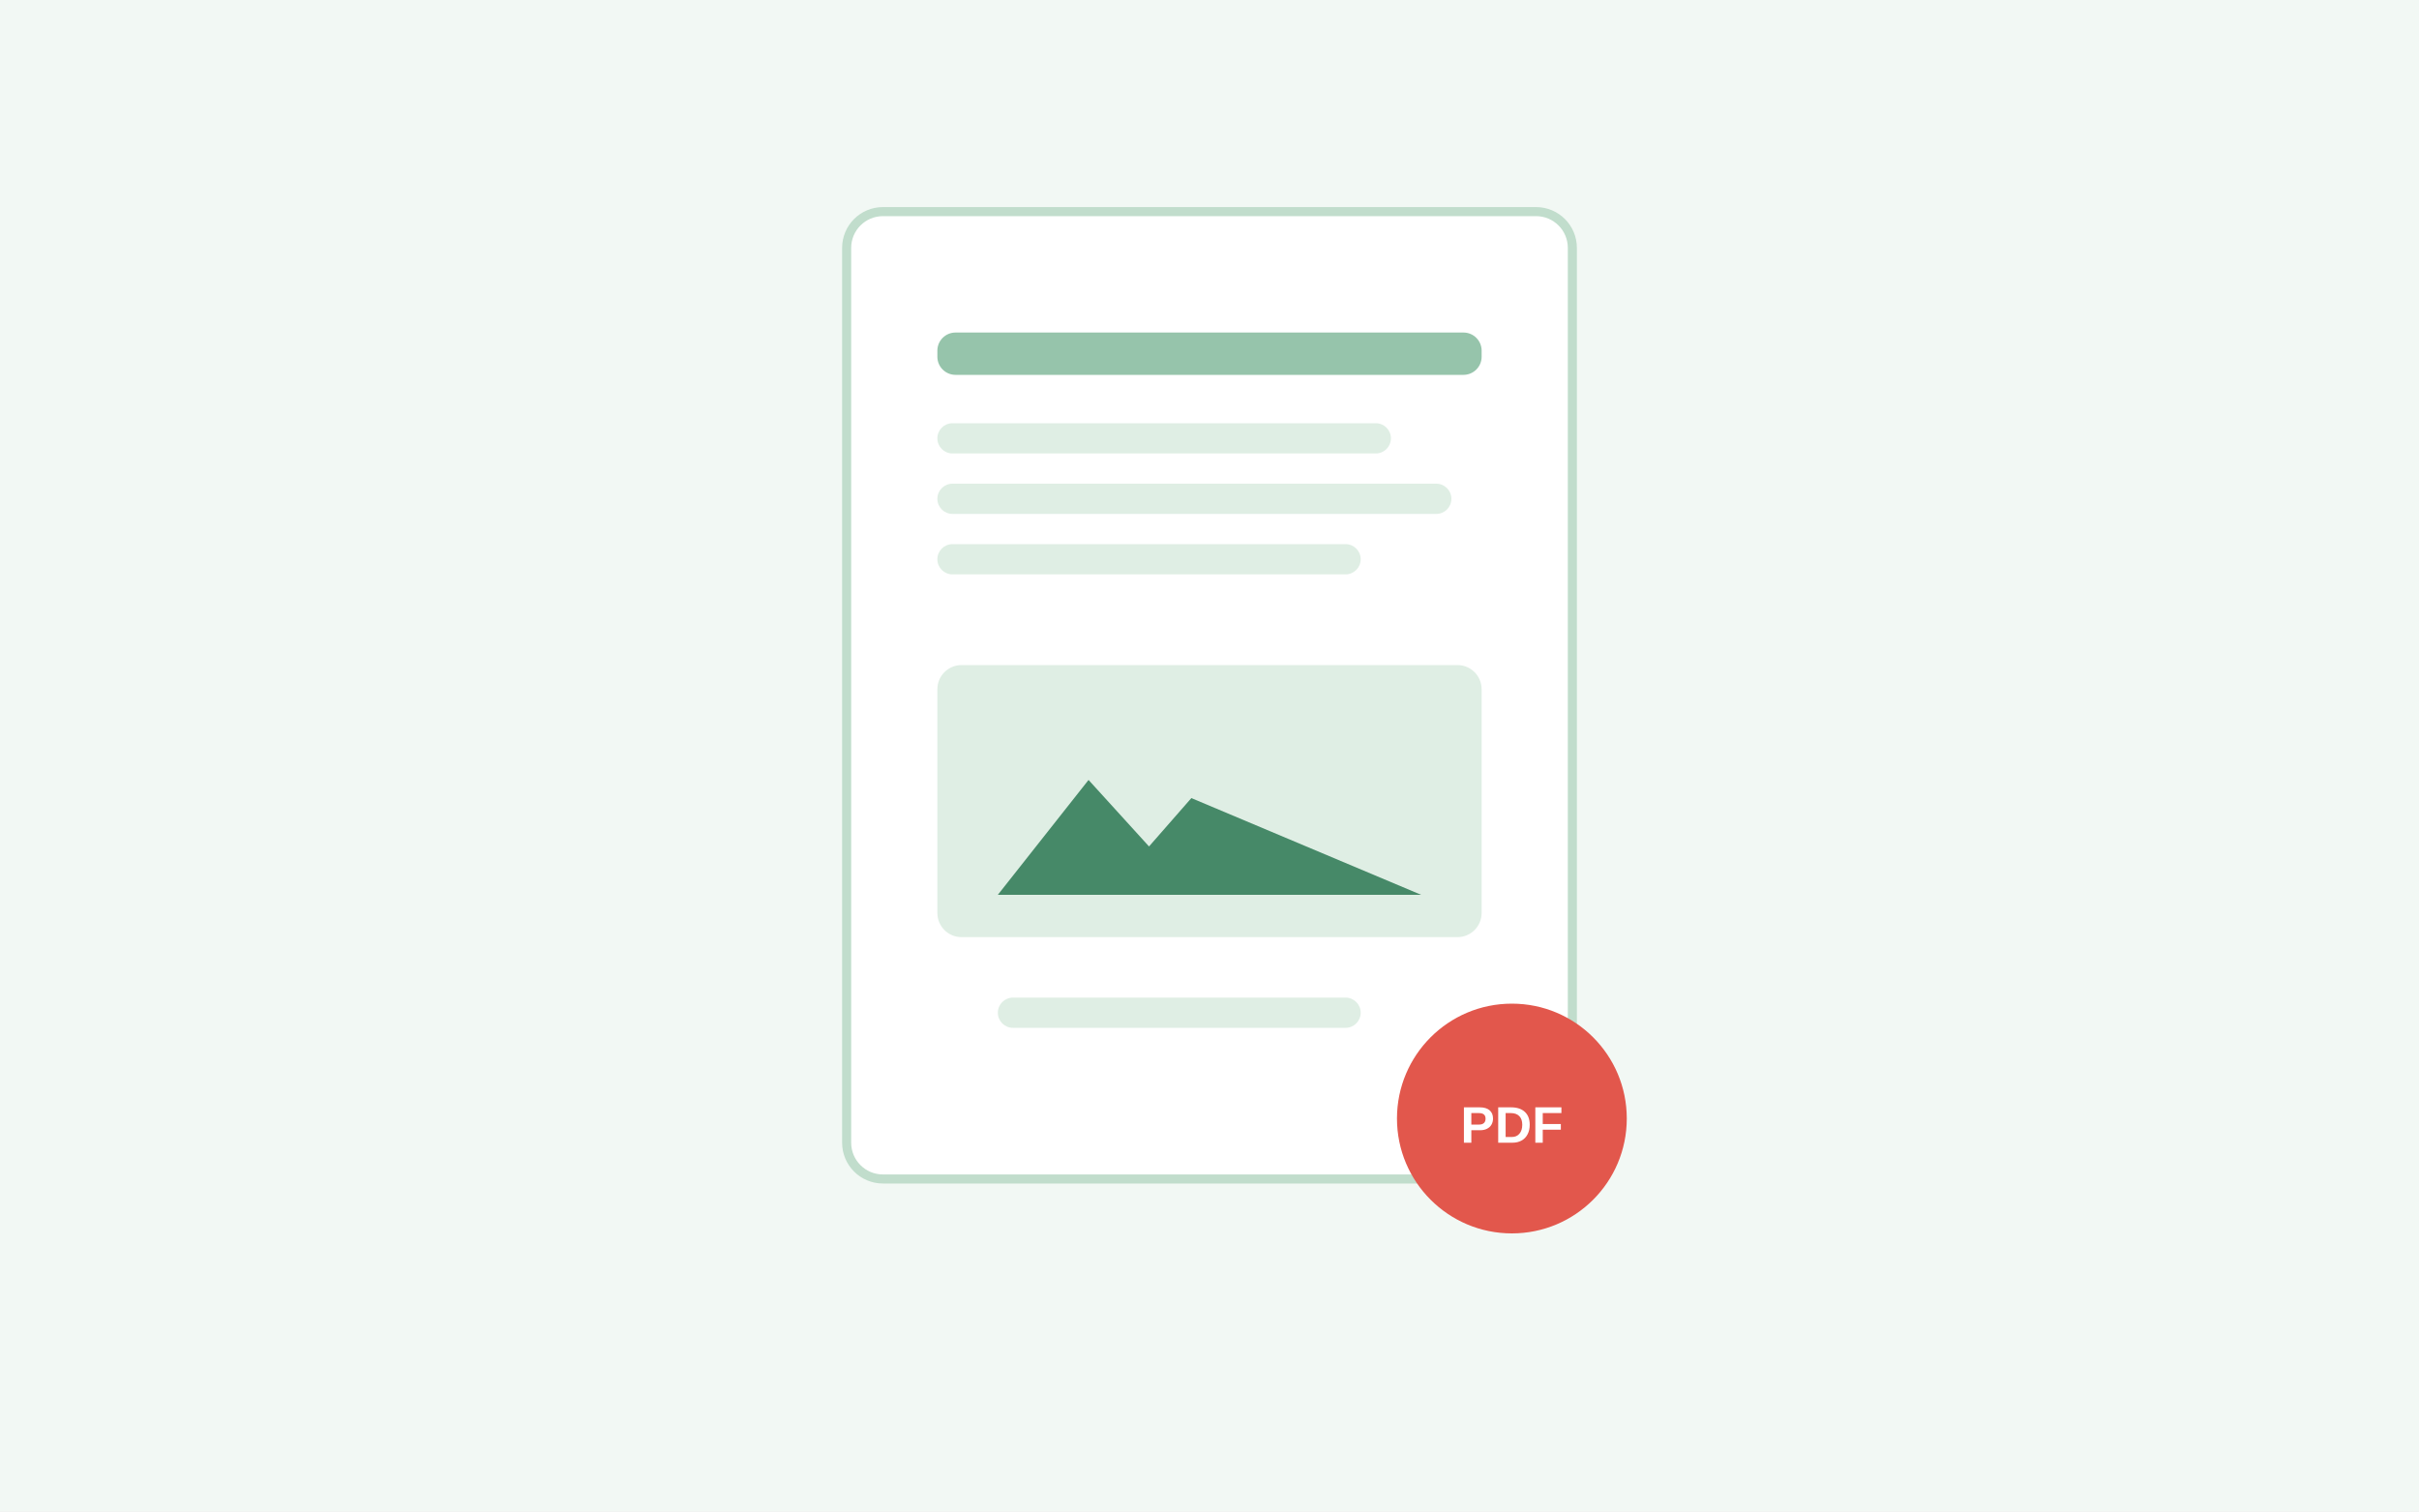
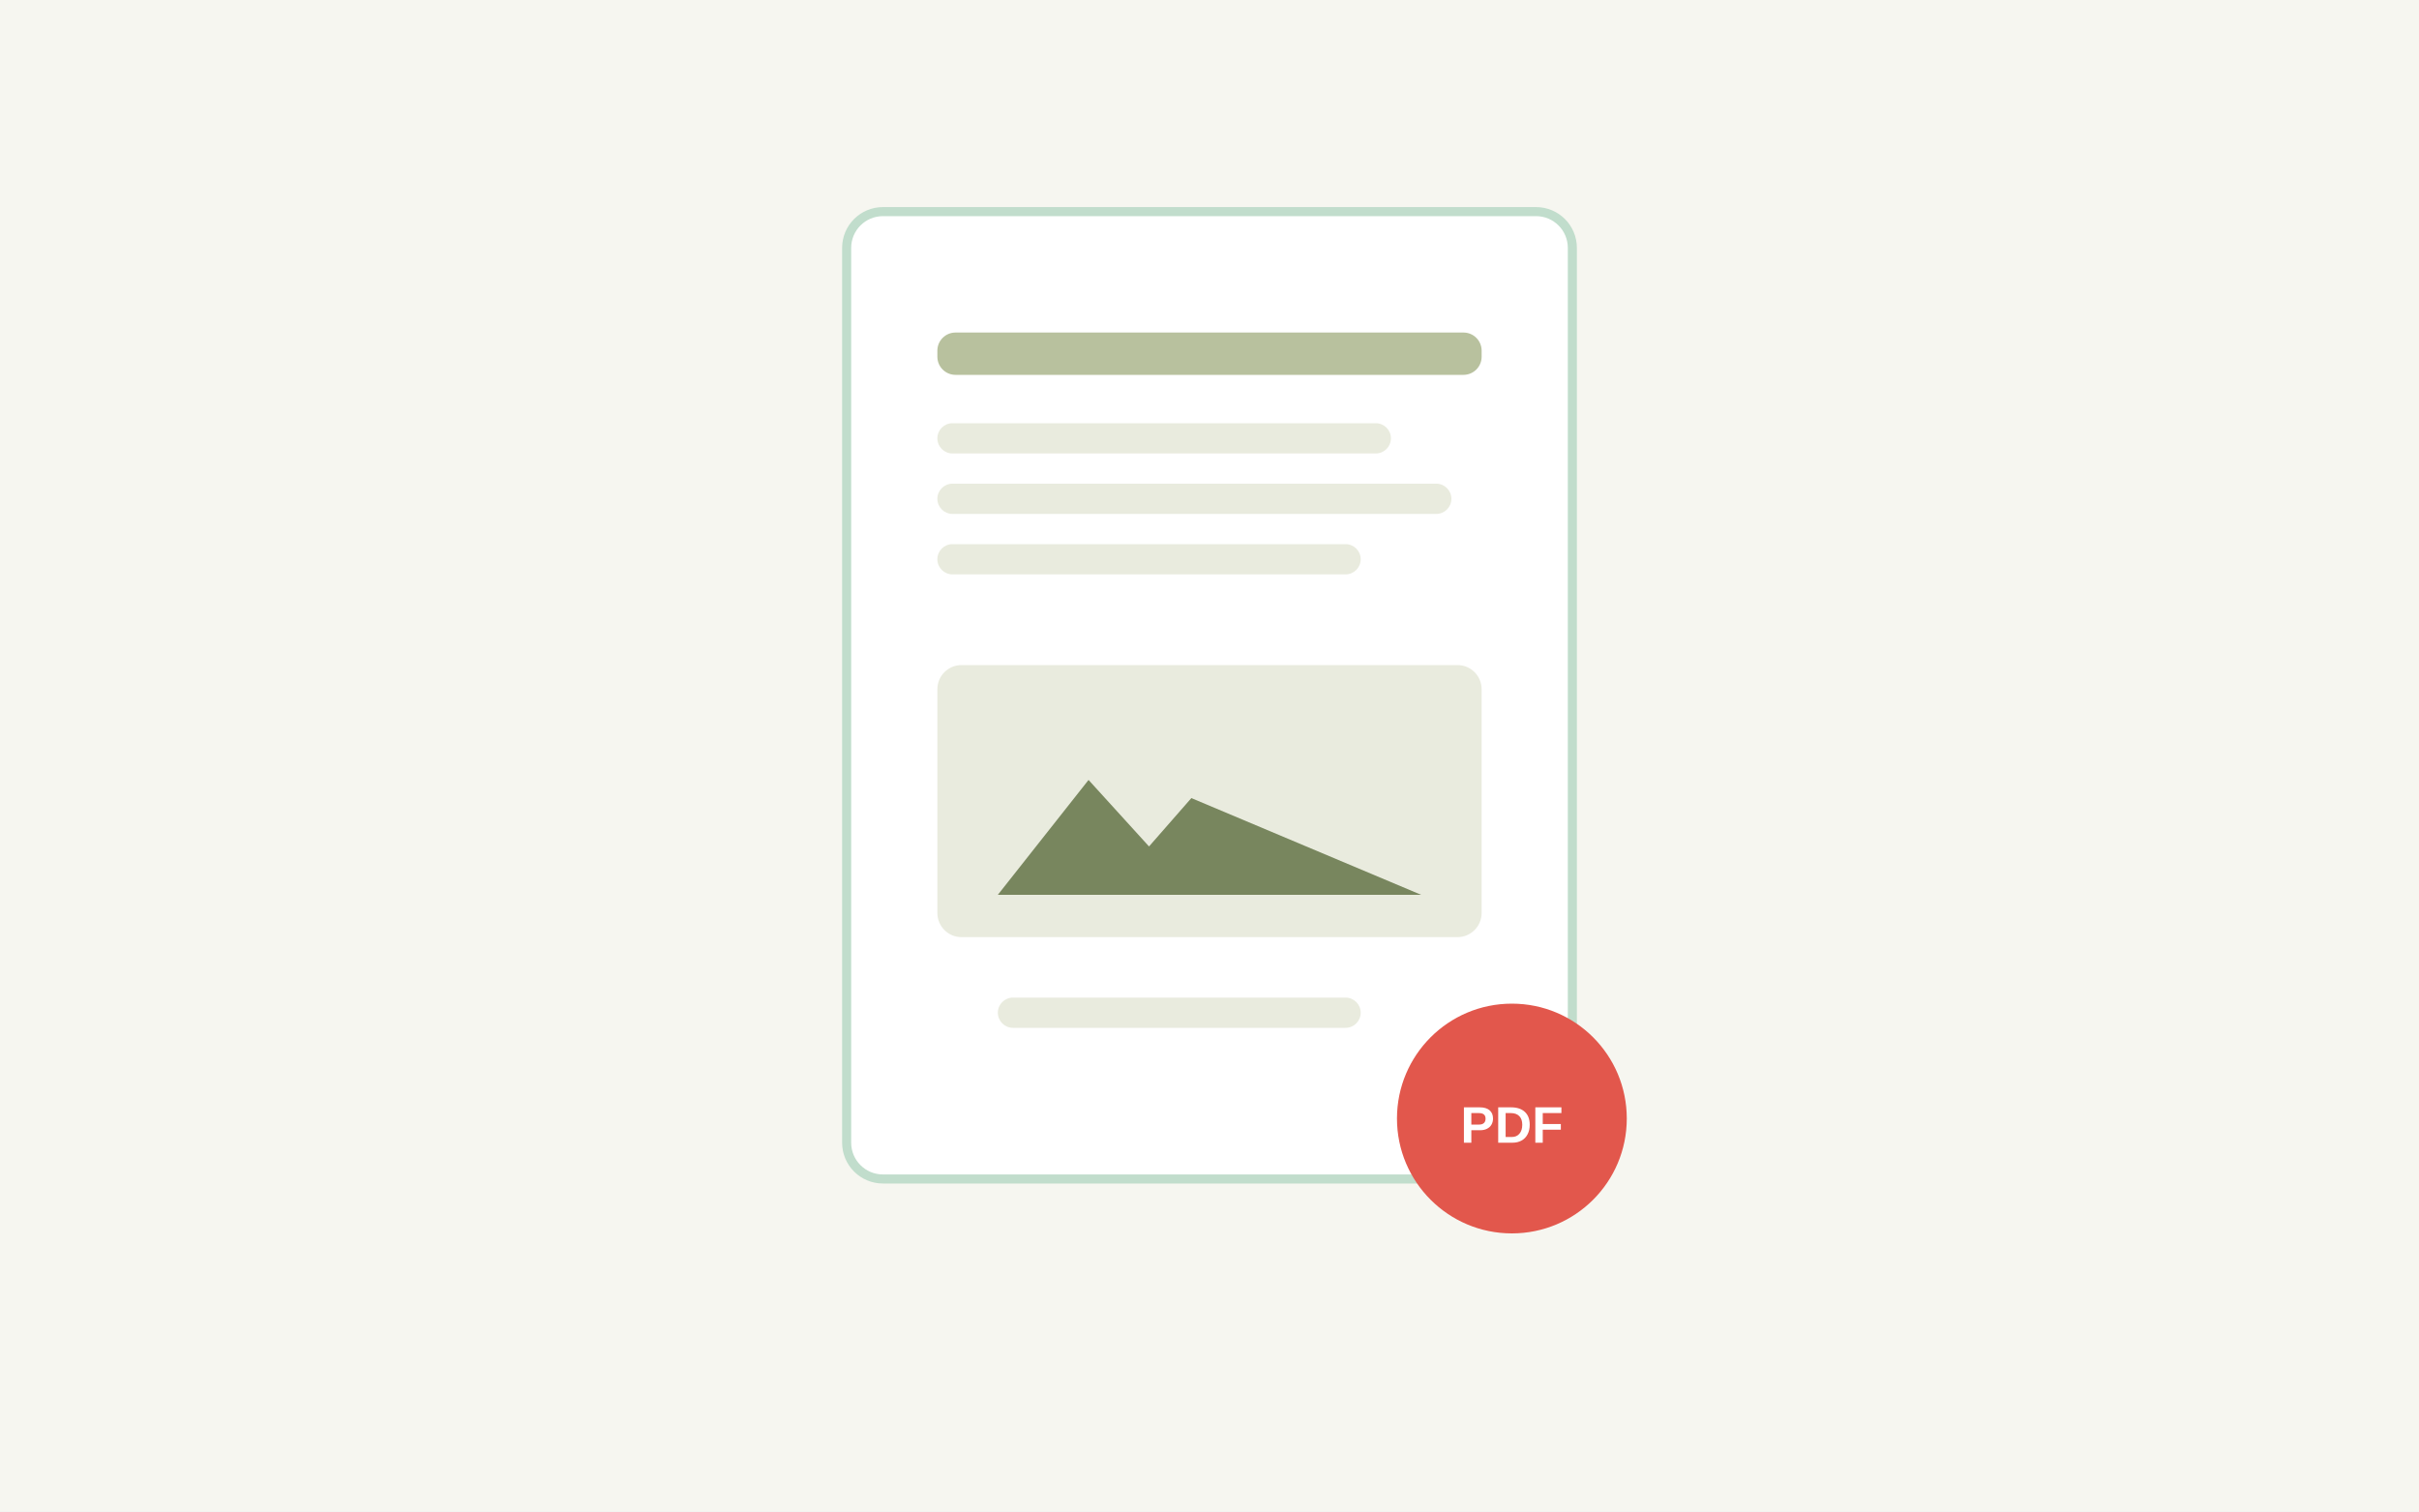
<svg xmlns="http://www.w3.org/2000/svg" viewBox="0 0 800 500" preserveAspectRatio="xMidYMid slice">
-   <rect width="800" height="500" fill="#f2f8f4" />
+   <rect width="800" height="500" fill="#f6f6f0" />
  <rect x="280" y="70" width="240" height="320" rx="12" fill="#fff" stroke="#c1ddcc" stroke-width="3" />
  <path d="M440 70 h80 l-80 -0.01 Z" fill="none" />
-   <rect x="310" y="110" width="180" height="14" rx="6" fill="#96c4ab" />
-   <rect x="310" y="140" width="150" height="10" rx="5" fill="#dfeee4" />
-   <rect x="310" y="160" width="170" height="10" rx="5" fill="#dfeee4" />
-   <rect x="310" y="180" width="140" height="10" rx="5" fill="#dfeee4" />
-   <rect x="310" y="220" width="180" height="90" rx="8" fill="#dfeee4" />
-   <path d="M330 296 L360 258 L380 280 L394 264 L470 296 Z" fill="#468968" />
-   <rect x="330" y="330" width="120" height="10" rx="5" fill="#dfeee4" />
+   <rect x="310" y="110" width="180" height="14" rx="6" fill="#b8c19e" />
+   <rect x="310" y="140" width="150" height="10" rx="5" fill="#e9ebde" />
+   <rect x="310" y="160" width="170" height="10" rx="5" fill="#e9ebde" />
+   <rect x="310" y="180" width="140" height="10" rx="5" fill="#e9ebde" />
+   <rect x="310" y="220" width="180" height="90" rx="8" fill="#e9ebde" />
+   <path d="M330 296 L360 258 L380 280 L394 264 L470 296 Z" fill="#78865e" />
+   <rect x="330" y="330" width="120" height="10" rx="5" fill="#e9ebde" />
  <circle cx="500" cy="370" r="38" fill="#e2574c" />
  <text x="500" y="378" font-family="Arial" font-size="17" font-weight="bold" fill="#fff" text-anchor="middle">PDF</text>
</svg>
